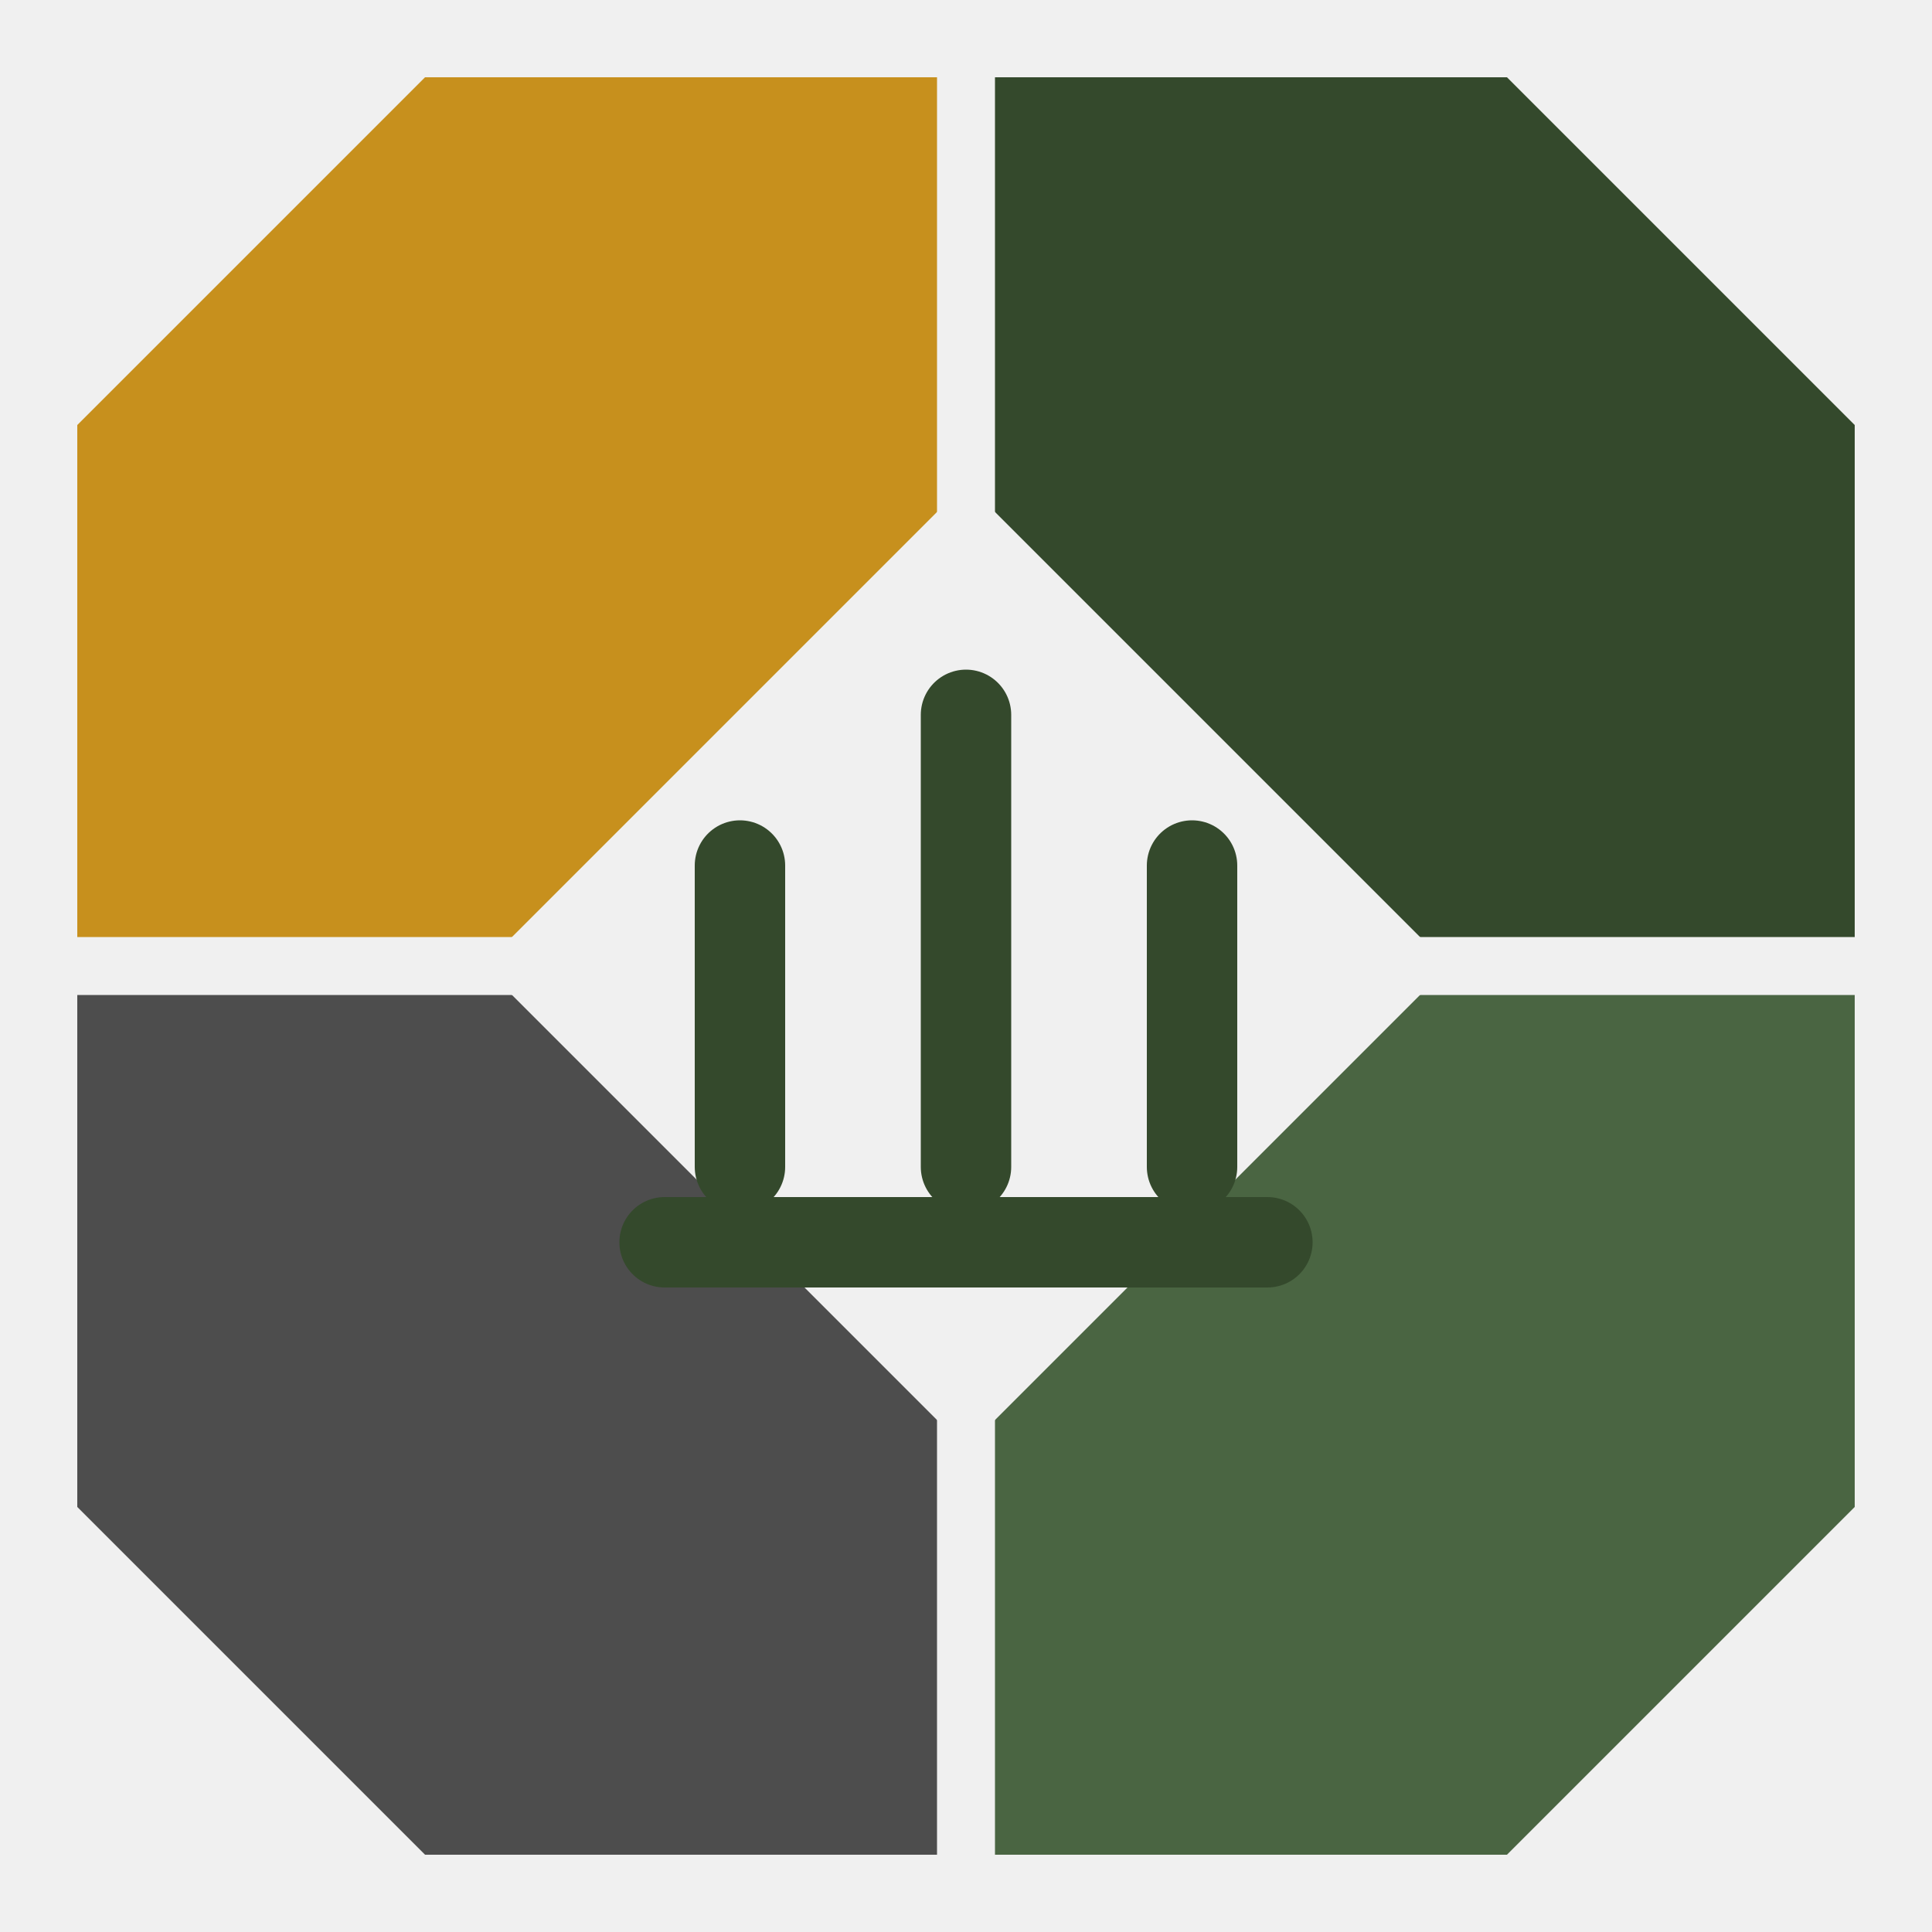
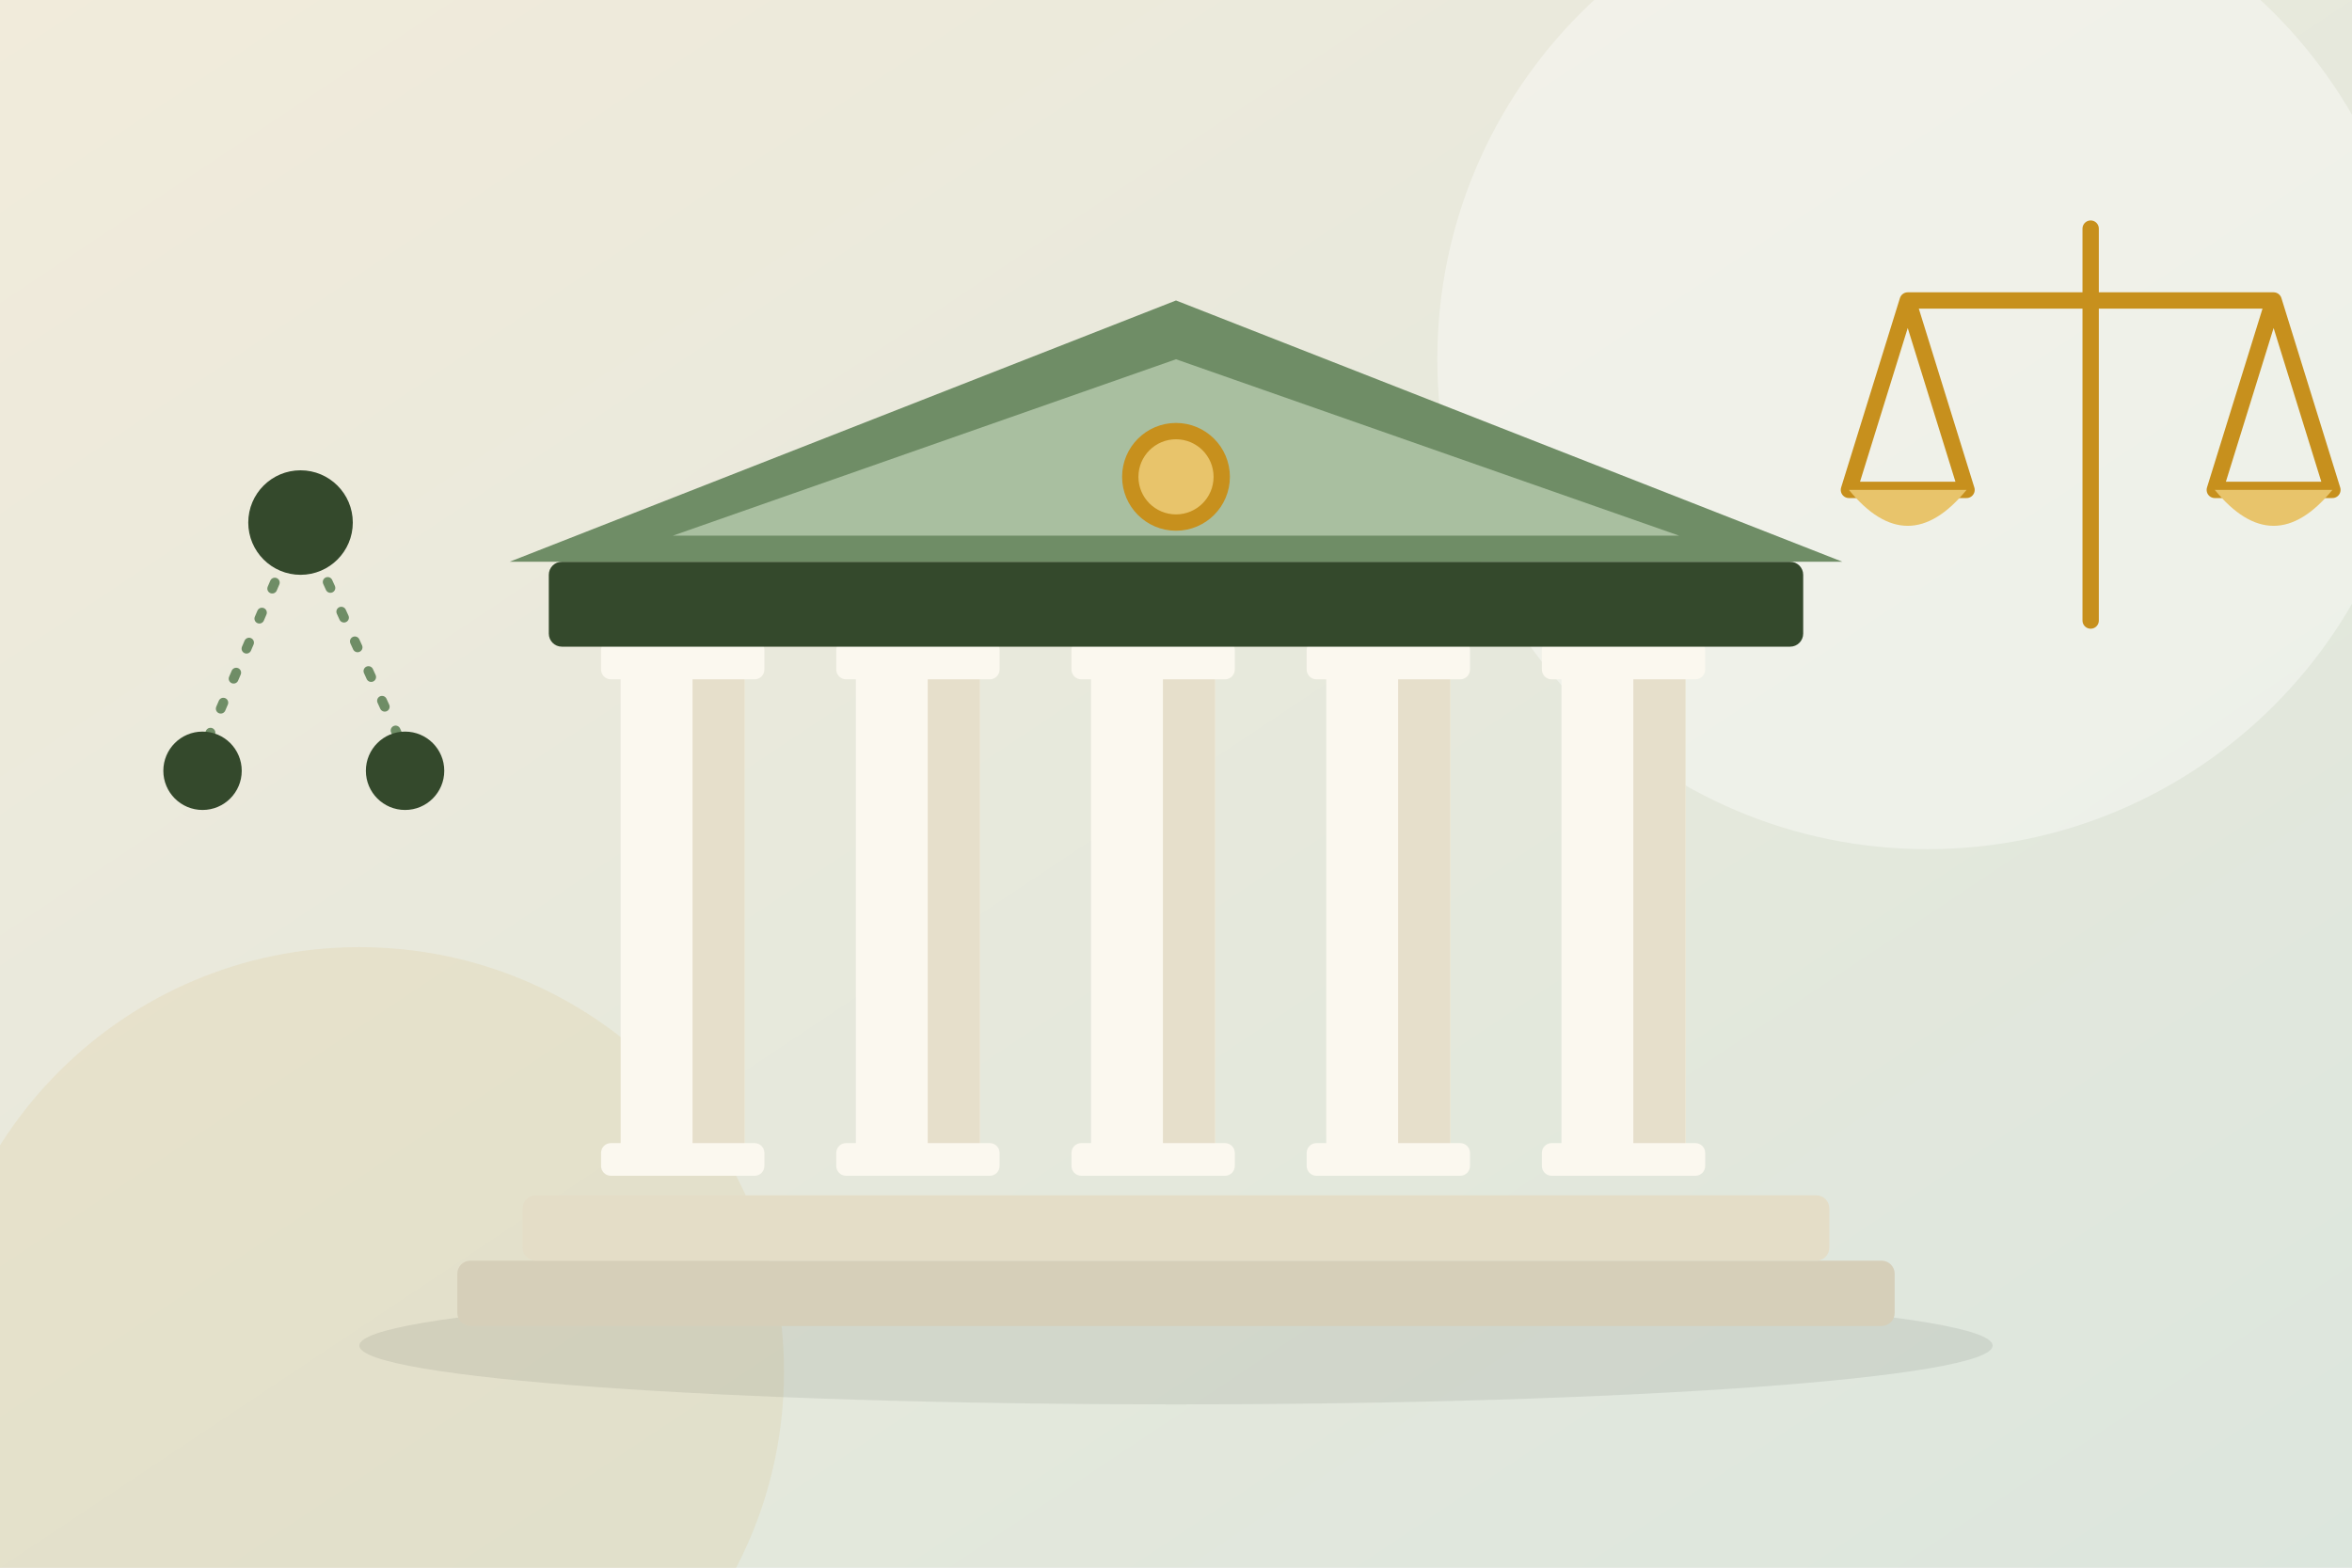
- <svg xmlns="http://www.w3.org/2000/svg" viewBox="0 0 100 100" role="img">
+ <svg xmlns="http://www.w3.org/2000/svg" viewBox="0 0 720 480" role="img">
  <defs>
-     <mask id="h">
-       <rect width="100" height="100" fill="#fff" />
-       <polygon points="50,25 75,50 50,75 25,50" fill="#000" />
-     </mask>
+     <linearGradient id="bg" x1="0" y1="0" x2="1" y2="1">
+       <stop offset="0" stop-color="#F1EBDB" />
+       <stop offset="1" stop-color="#DCE6DD" />
+     </linearGradient>
  </defs>
-   <g mask="url(#h)">
-     <polygon points="4,22 22,4 48.5,4 48.5,48.5 4,48.5" fill="#C7901D" />
-     <polygon points="51.5,4 78,4 96,22 96,48.5 51.5,48.5" fill="#34492C" />
-     <polygon points="4,51.5 48.5,51.5 48.5,96 22,96 4,78" fill="#4d4d4d" />
-     <polygon points="51.5,51.5 96,51.5 96,78 78,96 51.5,96" fill="#4a6542" />
+   <rect width="720" height="480" fill="url(#bg)" />
+   <circle cx="590" cy="110" r="150" fill="#fff" opacity=".38" />
+   <circle cx="110" cy="420" r="130" fill="#C7901D" opacity=".09" />
+   <ellipse cx="360" cy="412" rx="250" ry="18" fill="#222826" opacity=".09" />
+   <rect x="140" y="386" width="440" height="20" rx="4" fill="#D6CFB9" />
+   <rect x="160" y="366" width="400" height="20" rx="4" fill="#E4DDC7" />
+   <rect x="190" y="206" width="38" height="146" fill="#FBF8EF" />
+   <rect x="212" y="206" width="16" height="146" fill="#E6DFCB" />
+   <rect x="184" y="196" width="50" height="12" rx="3" fill="#FBF8EF" />
+   <rect x="184" y="350" width="50" height="10" rx="3" fill="#FBF8EF" />
+   <rect x="262" y="206" width="38" height="146" fill="#FBF8EF" />
+   <rect x="284" y="206" width="16" height="146" fill="#E6DFCB" />
+   <rect x="256" y="196" width="50" height="12" rx="3" fill="#FBF8EF" />
+   <rect x="256" y="350" width="50" height="10" rx="3" fill="#FBF8EF" />
+   <rect x="334" y="206" width="38" height="146" fill="#FBF8EF" />
+   <rect x="356" y="206" width="16" height="146" fill="#E6DFCB" />
+   <rect x="328" y="196" width="50" height="12" rx="3" fill="#FBF8EF" />
+   <rect x="328" y="350" width="50" height="10" rx="3" fill="#FBF8EF" />
+   <rect x="406" y="206" width="38" height="146" fill="#FBF8EF" />
+   <rect x="428" y="206" width="16" height="146" fill="#E6DFCB" />
+   <rect x="400" y="196" width="50" height="12" rx="3" fill="#FBF8EF" />
+   <rect x="400" y="350" width="50" height="10" rx="3" fill="#FBF8EF" />
+   <rect x="478" y="206" width="38" height="146" fill="#FBF8EF" />
+   <rect x="500" y="206" width="16" height="146" fill="#E6DFCB" />
+   <rect x="472" y="196" width="50" height="12" rx="3" fill="#FBF8EF" />
+   <rect x="472" y="350" width="50" height="10" rx="3" fill="#FBF8EF" />
+   <rect x="168" y="172" width="384" height="26" rx="4" fill="#34492C" />
+   <polygon points="156,172 360,92 564,172" fill="#6F8D66" />
+   <polygon points="206,164 360,110 514,164" fill="#A9BFA0" />
+   <circle cx="360" cy="146" r="14" fill="#E8C46B" stroke="#C7901D" stroke-width="5" />
+   <g stroke="#C7901D" stroke-width="5" fill="none" stroke-linecap="round" stroke-linejoin="round">
+     <path d="M640 70V190M584 92H696M584 92L566 150H602Z M696 92L678 150H714Z" />
  </g>
-   <g transform="translate(50 50) scale(1.3) translate(-50 -50)" fill="none" stroke="#34492C" stroke-width="3.6" stroke-linecap="round" stroke-linejoin="round">
-     <path d="M41 58V46M50 58V40M59 58V46" />
-     <path d="M38 61H62" />
+   <g fill="#E8C46B">
+     <path d="M566 150H602Q584 172 566 150Z" />
+     <path d="M678 150H714Q696 172 678 150Z" />
+   </g>
+   <g stroke="#6F8D66" stroke-width="3" fill="none" stroke-dasharray="2 8" stroke-linecap="round">
+     <path d="M92 160L62 230M92 160L124 230" />
+   </g>
+   <g fill="#34492C">
+     <circle cx="92" cy="160" r="16" />
+     <circle cx="62" cy="236" r="12" />
+     <circle cx="124" cy="236" r="12" />
  </g>
</svg>
